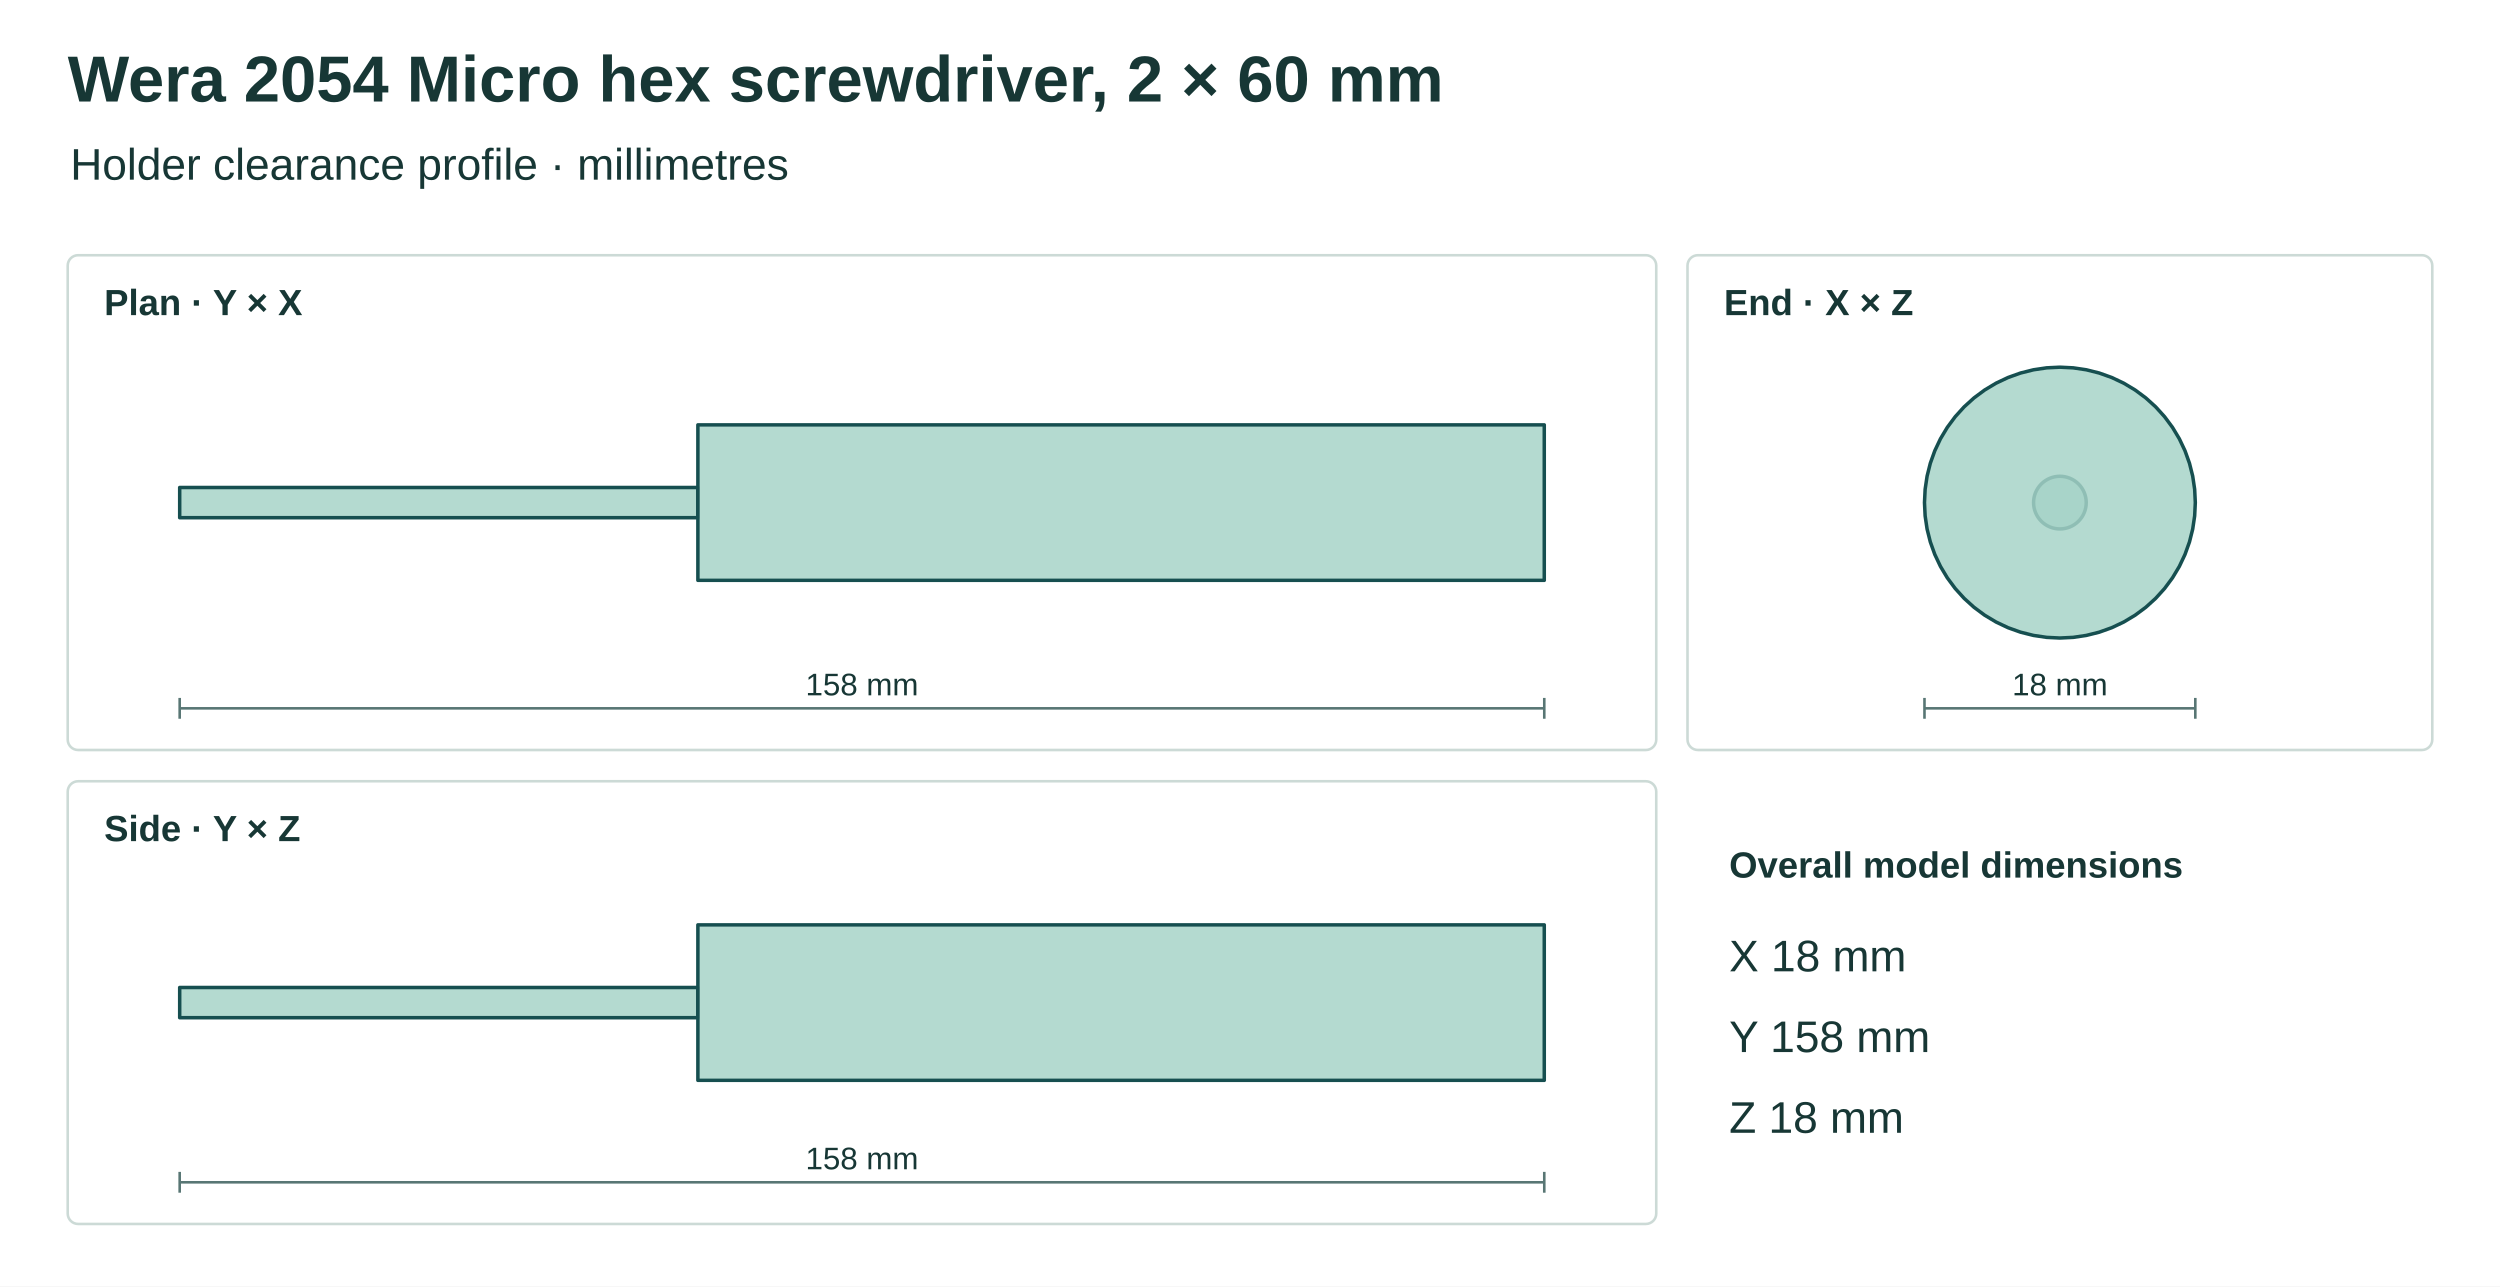
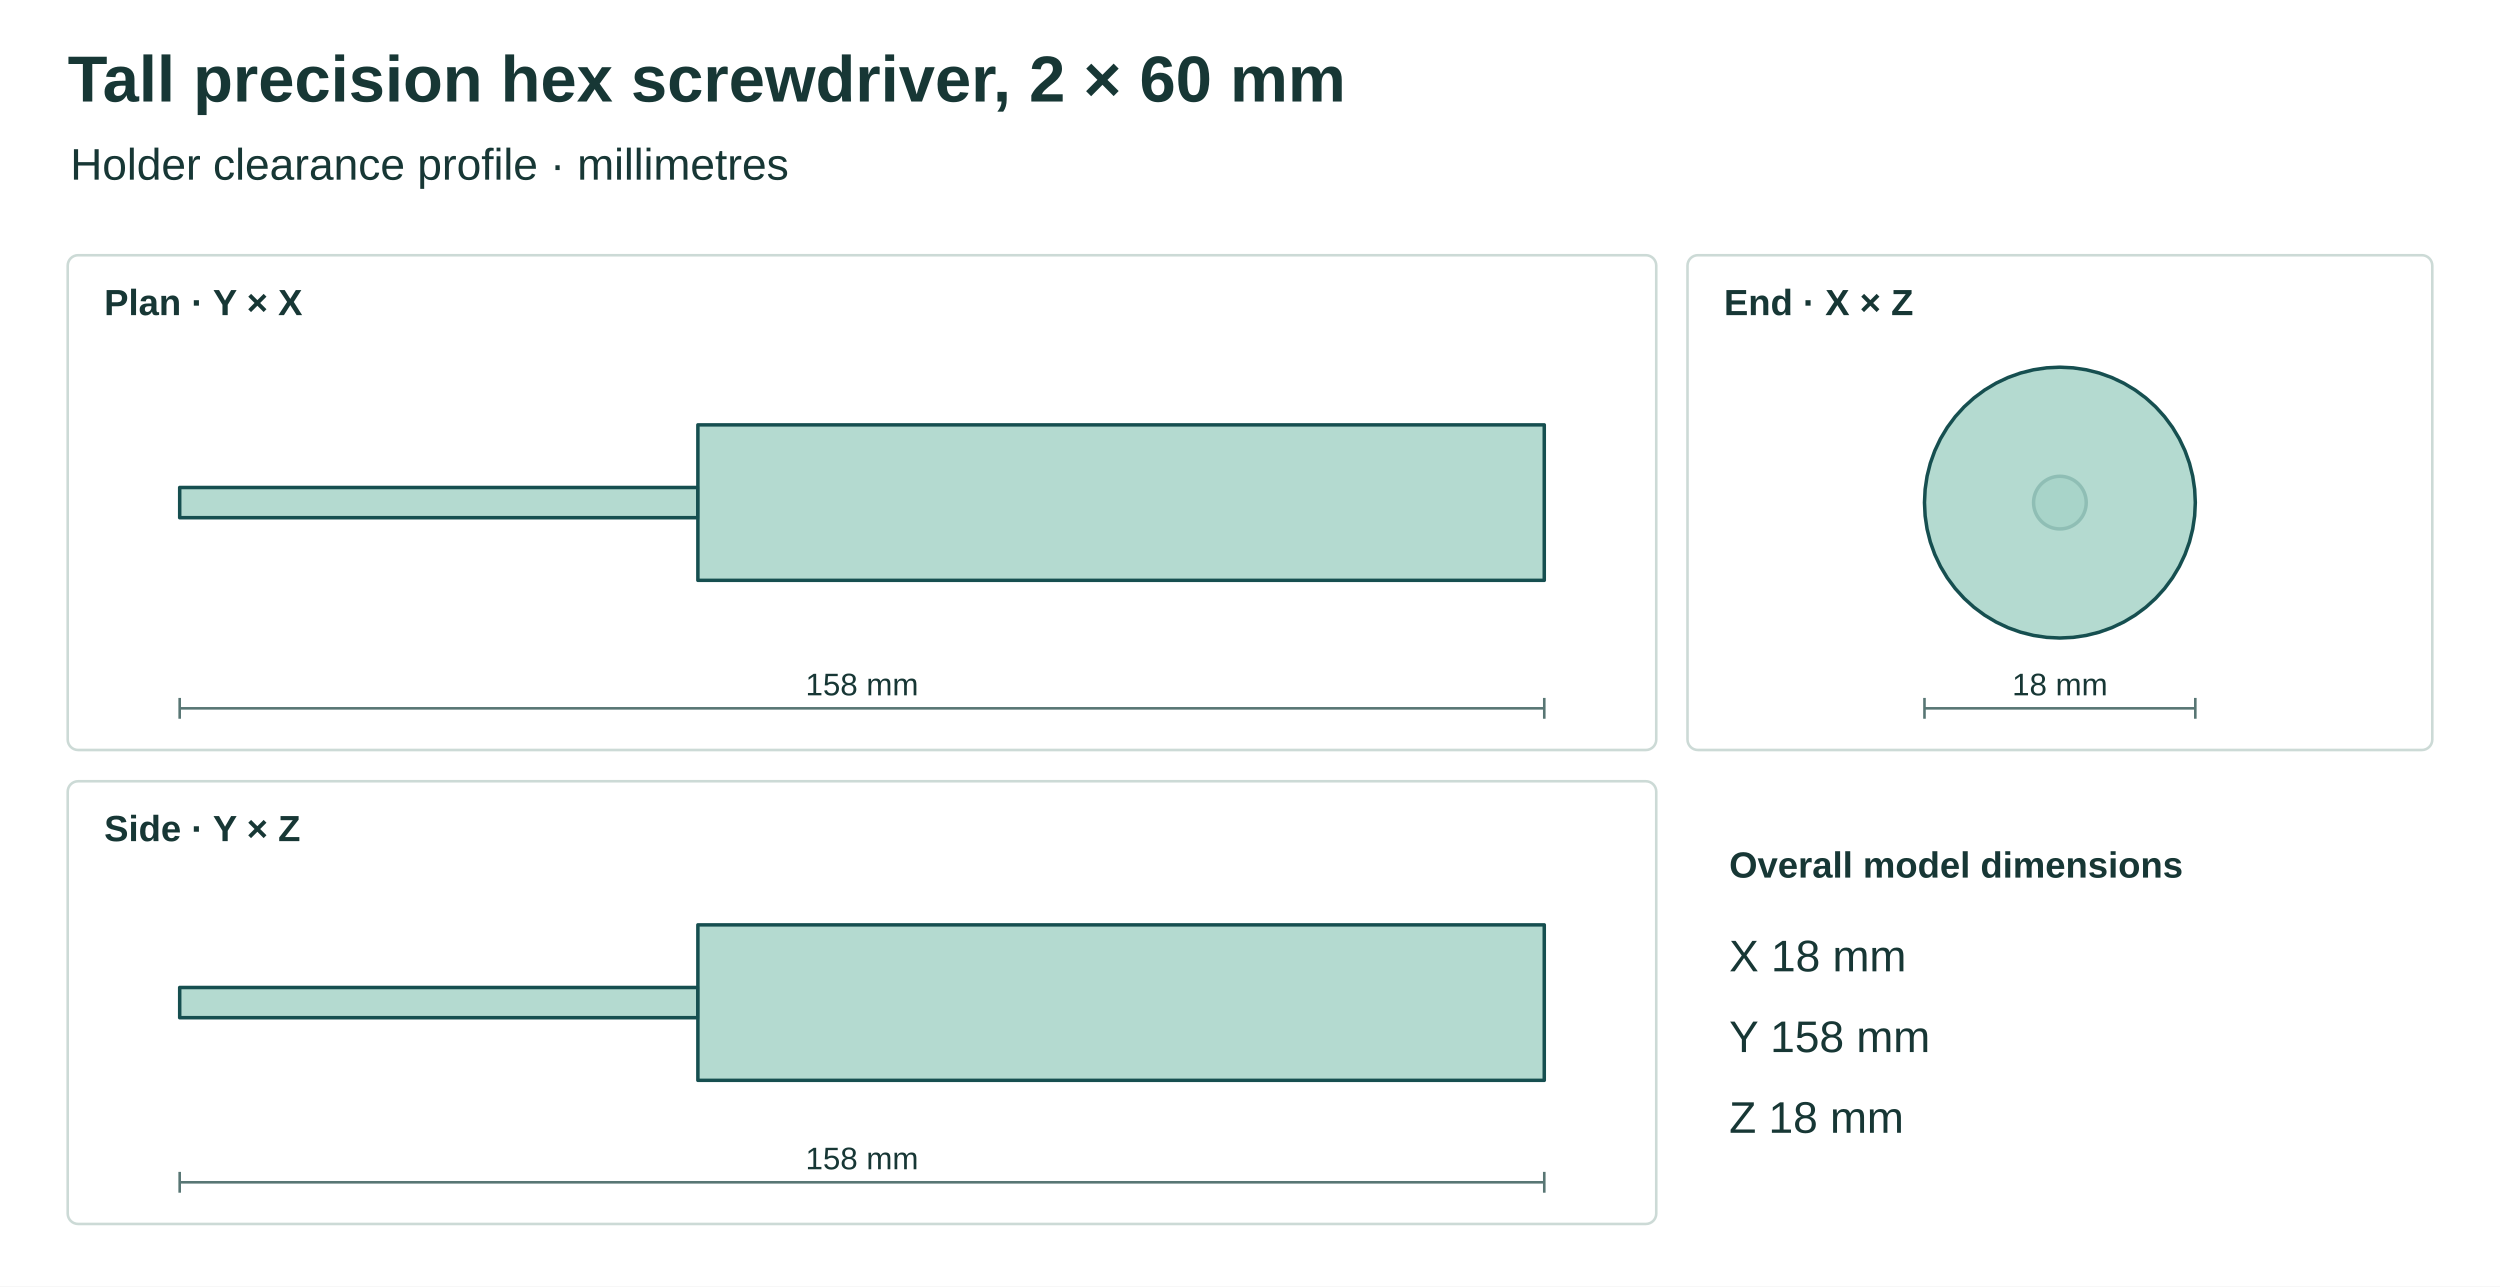
<svg xmlns="http://www.w3.org/2000/svg" width="960" height="494" viewBox="0 0 960 494" role="img">
  <style>
text {font-family:Arial,sans-serif;fill:#173735}
.title {font-size:25px;font-weight:600}
.label {font-size:14px;font-weight:600}
.detail {font-size:17px}
.panel {stroke:#ccdad6;fill:none}
.object {stroke:#164f50;stroke-width:1.35;fill:#a7d4c8;fill-opacity:.84;stroke-linejoin:round}
.dim {fill:none;stroke:#587674;stroke-width:1}
.measure {font-size:12px;text-anchor:middle;paint-order:stroke;stroke:white;stroke-width:4}
</style>
  <rect width="960" height="494" fill="white" />
-   <text x="26" y="39" class="title">Wera 2054 Micro hex screwdriver, 2 × 60 mm</text>
+   <text x="26" y="39" class="title">Tall precision hex screwdriver, 2 × 60 mm</text>
  <text x="27" y="69" class="detail">Holder clearance profile · millimetres</text>
  <text x="40" y="121" class="label">Plan  ·  Y × X</text>
  <rect x="26" y="98" width="610" height="190" rx="4" class="panel" />
  <polygon points="267.987,187.196 69.000,187.196 69.000,198.804 267.987,198.804" class="object" />
  <polygon points="593.000,163.152 267.987,163.152 267.987,222.848 593.000,222.848" class="object" />
  <path d="M69 268v8 m0 -4 H593 m0 -4 v8" class="dim" />
  <text x="331" y="267" class="measure">158 mm</text>
  <text x="40" y="323" class="label">Side  ·  Y × Z</text>
  <rect x="26" y="300" width="610" height="170" rx="4" class="panel" />
  <polygon points="267.987,379.196 69.000,379.196 69.000,390.804 267.987,390.804" class="object" />
  <polygon points="593.000,355.152 267.987,355.152 267.987,414.848 593.000,414.848" class="object" />
  <path d="M69 450v8 m0 -4 H593 m0 -4 v8" class="dim" />
  <text x="331" y="449" class="measure">158 mm</text>
  <text x="662" y="121" class="label">End  ·  X × Z</text>
  <rect x="648" y="98" width="286" height="190" rx="4" class="panel" />
  <polygon points="791.991,203.062 792.973,202.917 793.935,202.676 794.869,202.341 795.766,201.917 796.617,201.407 797.414,200.816 798.150,200.150 798.816,199.414 799.407,198.617 799.917,197.766 800.341,196.869 800.676,195.935 800.917,194.973 801.062,193.991 801.111,193.000 801.062,192.009 800.917,191.027 800.676,190.065 800.341,189.131 799.917,188.234 799.407,187.383 798.816,186.586 798.150,185.850 797.414,185.184 796.617,184.593 795.766,184.083 794.869,183.659 793.935,183.324 792.973,183.083 791.991,182.938 791.000,182.889 790.009,182.938 789.027,183.083 788.065,183.324 787.131,183.659 786.234,184.083 785.383,184.593 784.586,185.184 783.850,185.850 783.184,186.586 782.593,187.383 782.083,188.234 781.659,189.131 781.324,190.065 781.083,191.027 780.938,192.009 780.889,193.000 780.938,193.991 781.083,194.973 781.324,195.935 781.659,196.869 782.083,197.766 782.593,198.617 783.184,199.414 783.850,200.150 784.586,200.816 785.383,201.407 786.234,201.917 787.131,202.341 788.065,202.676 789.027,202.917 790.009,203.062 791.000,203.111" class="object" />
  <polygon points="796.097,244.750 801.145,244.001 806.095,242.761 810.900,241.042 815.513,238.860 819.890,236.236 823.988,233.197 827.770,229.770 831.197,225.988 834.236,221.890 836.860,217.513 839.042,212.900 840.761,208.095 842.001,203.145 842.750,198.097 843.000,193.000 842.750,187.903 842.001,182.855 840.761,177.905 839.042,173.100 836.860,168.487 834.236,164.110 831.197,160.012 827.770,156.230 823.988,152.803 819.890,149.764 815.513,147.140 810.900,144.958 806.095,143.239 801.145,141.999 796.097,141.250 791.000,141.000 785.903,141.250 780.855,141.999 775.905,143.239 771.100,144.958 766.487,147.140 762.110,149.764 758.012,152.803 754.230,156.230 750.803,160.012 747.764,164.110 745.140,168.487 742.958,173.100 741.239,177.905 739.999,182.855 739.250,187.903 739.000,193.000 739.250,198.097 739.999,203.145 741.239,208.095 742.958,212.900 745.140,217.513 747.764,221.890 750.803,225.988 754.230,229.770 758.012,233.197 762.110,236.236 766.487,238.860 771.100,241.042 775.905,242.761 780.855,244.001 785.903,244.750 791.000,245.000" class="object" />
  <path d="M739 268v8 m0 -4 H843 m0 -4 v8" class="dim" />
  <text x="791" y="267" class="measure">18 mm</text>
  <text x="664" y="337" class="label">Overall model dimensions</text>
  <text x="664" y="373" class="detail">X   18 mm</text>
  <text x="664" y="404" class="detail">Y   158 mm</text>
  <text x="664" y="435" class="detail">Z   18 mm</text>
</svg>
